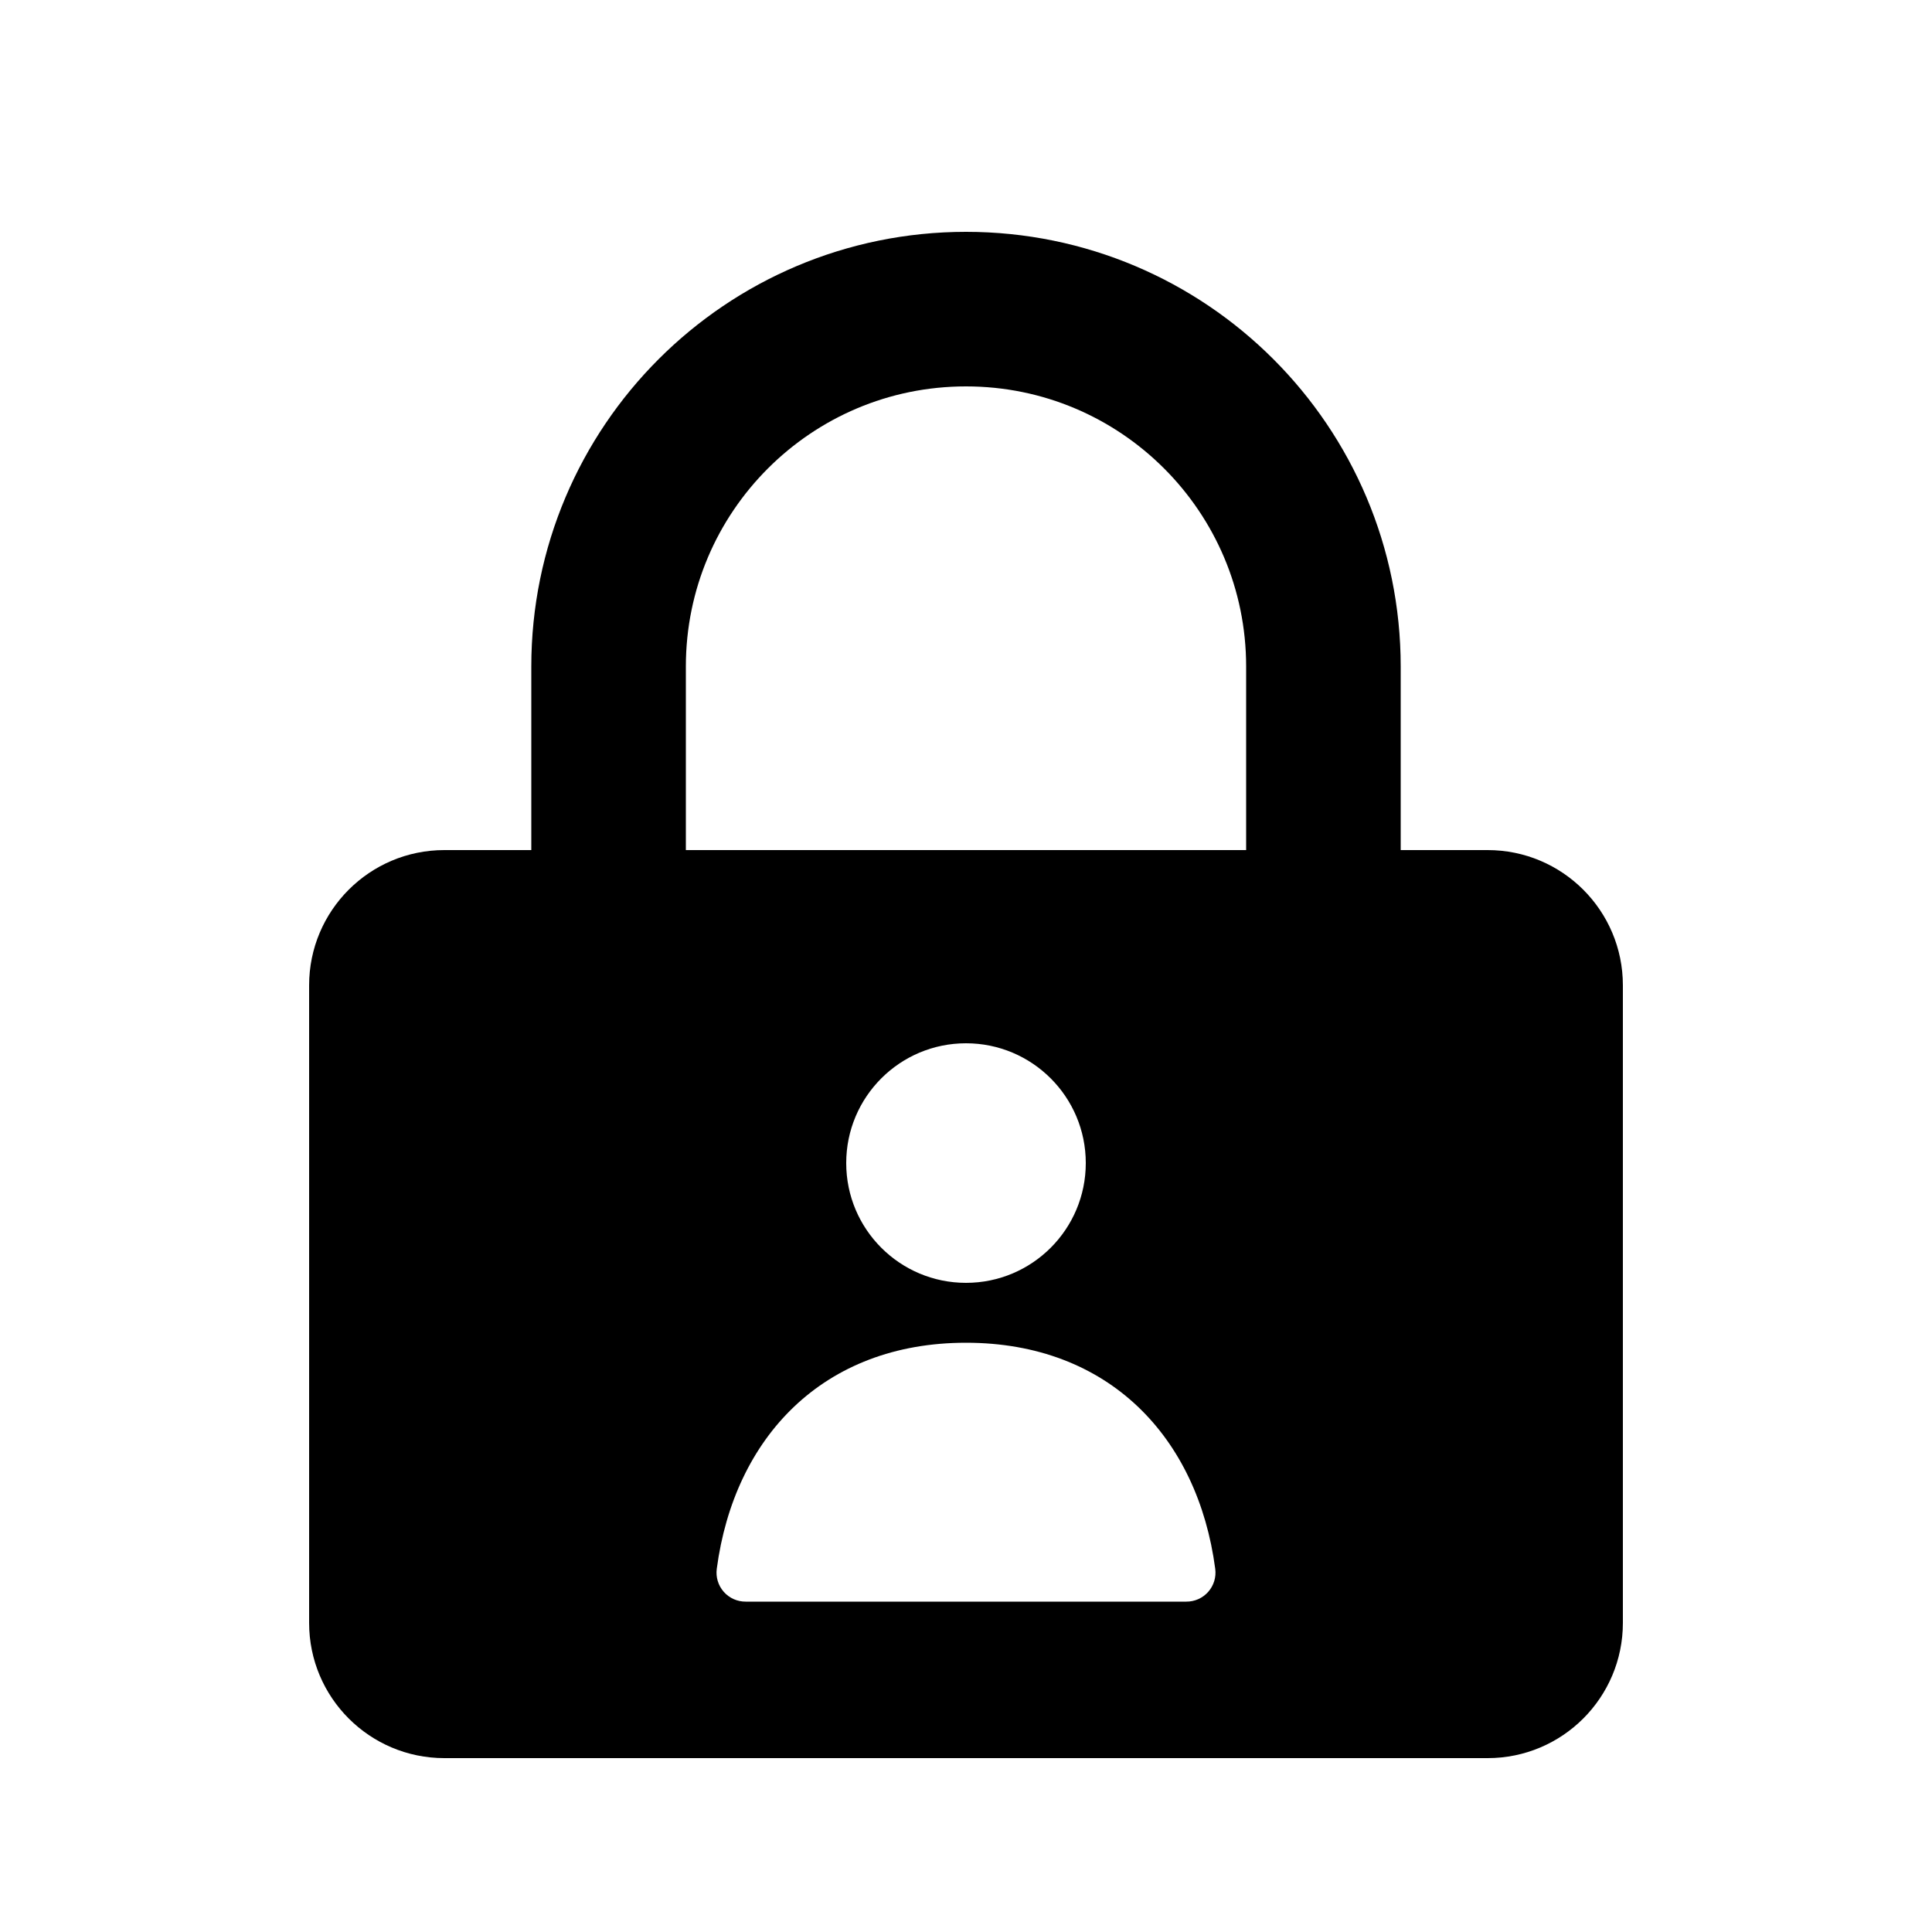
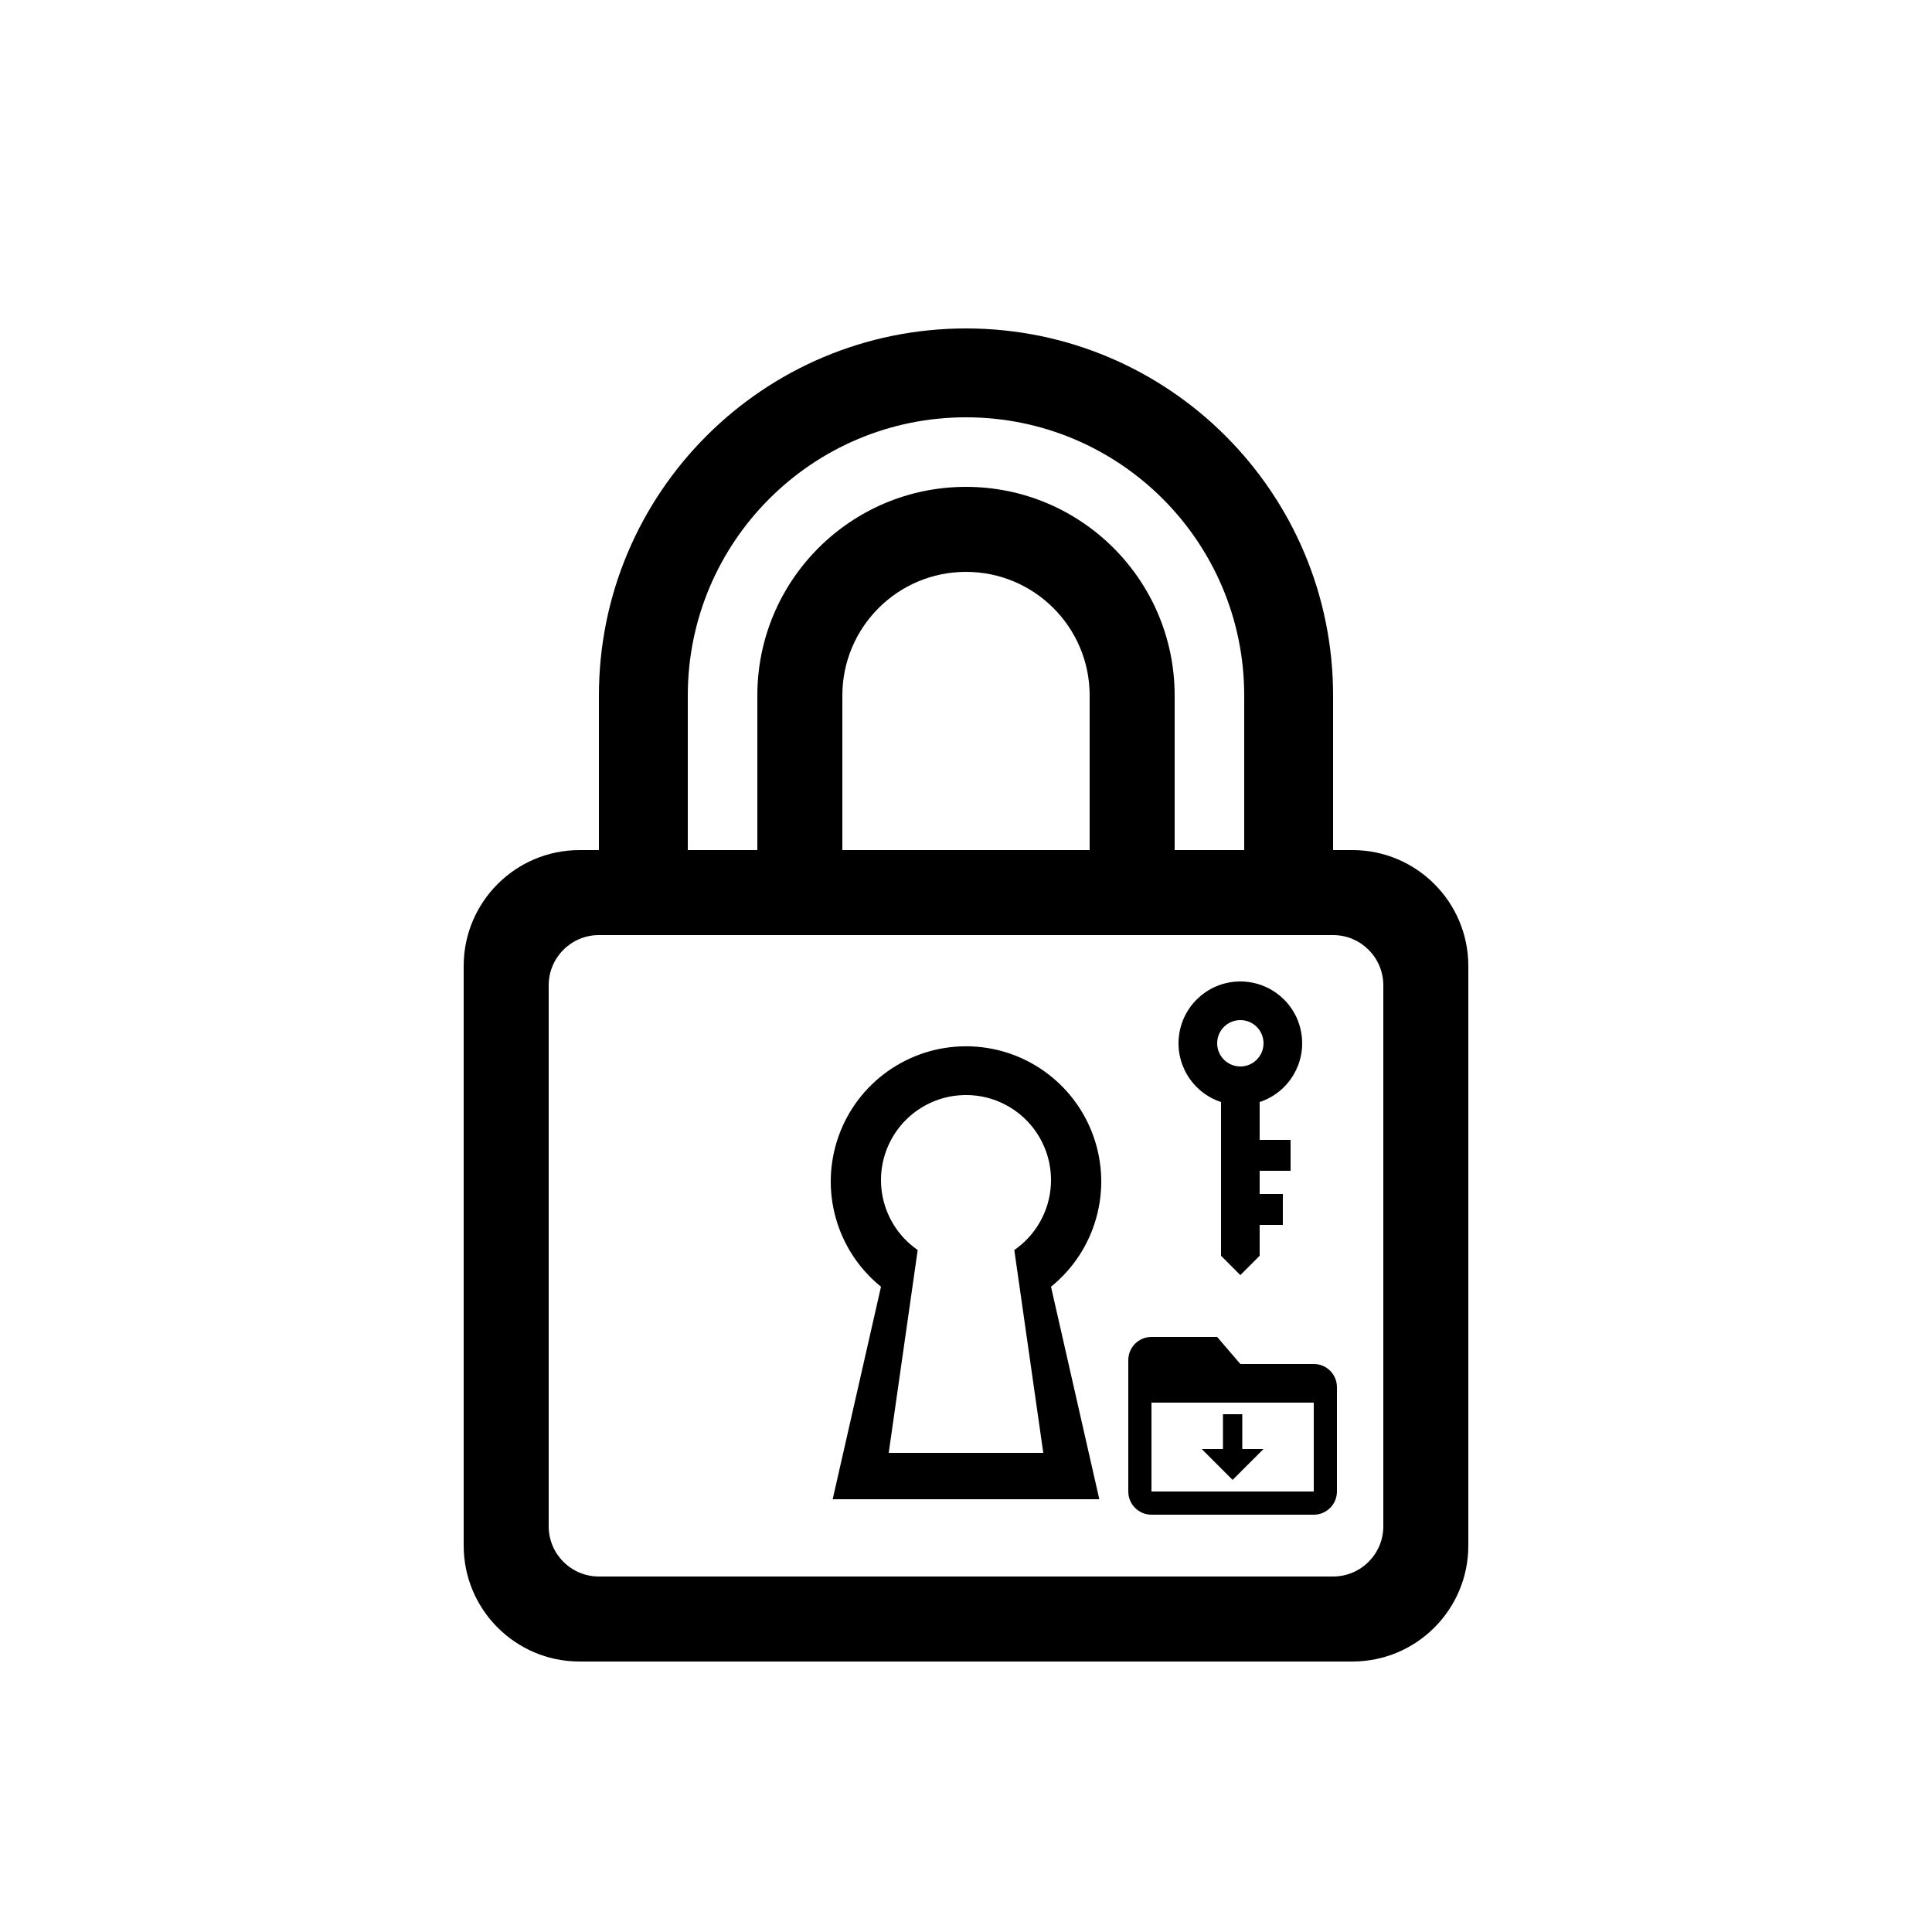
- <svg xmlns="http://www.w3.org/2000/svg" viewBox="0 0 100 100" width="100" height="100" role="img" aria-label="Lock">
-   <path fill="none" stroke="currentColor" stroke-width="8" d="M31.5 46 V34.5 a18.5 18.5 0 0 1 37 0 V46" />
-   <path fill="currentColor" fill-rule="evenodd" d="         M23 44 h54 a7 7 0 0 1 7 7 v33 a7 7 0 0 1 -7 7 h-54 a7 7 0 0 1 -7 -7 v-33 a7 7 0 0 1 7 -7 Z         M50 54 a6.2 6.2 0 1 0 0 12.4 a6.2 6.2 0 0 0 0 -12.4 Z         M50 69.5 c-7.4 0-12 4.9-12.9 11.7 a1.5 1.5 0 0 0 1.5 1.7 h22.8 a1.5 1.5 0 0 0 1.5 -1.7 C62 74.4 57.4 69.5 50 69.5 Z     " />
+ <svg xmlns="http://www.w3.org/2000/svg" viewBox="0 0 100 100">
+   <g fill-rule="evenodd">
+     <path d="M31 46V36a19 19 0 0 1 38 0v10h-4.6V36a14.4 14.4 0 0 0-28.8 0v10z" />
+     <path d="M39.2 46V36a10.8 10.8 0 0 1 21.6 0v10h-4.4V36a6.4 6.4 0 0 0-12.8 0v10z" />
+     <path d="M30 44h40a6 6 0 0 1 6 6v30a6 6 0 0 1-6 6H30a6 6 0 0 1-6-6V50a6 6 0 0 1 6-6zM31 48.4a2.6 2.6 0 0 0-2.6 2.6v28a2.6 2.6 0 0 0 2.6 2.6h38a2.6 2.6 0 0 0 2.6-2.6V51a2.6 2.6 0 0 0-2.6-2.6z" />
+     <path d="M45.6 66.6a7 7 0 1 1 8.8 0L56.9 77.6H43.1zM47.5 64.7a4.4 4.4 0 1 1 5 0L54 75.2H46z" />
+     <path d="M63.2 57.04a3.2 3.2 0 1 1 2 0V59h1.6v1.6h-1.6v1.2h1.2v1.6h-1.2V65l-1 1-1-1zM64.2 52.8a1.2 1.2 0 1 0 0 2.4 1.2 1.2 0 0 0 0-2.4z" />
+     <path d="M59.6 69.2H63l1.2 1.4H68a1.2 1.2 0 0 1 1.2 1.2v5.4a1.2 1.2 0 0 1-1.2 1.2h-8.4a1.2 1.2 0 0 1-1.2-1.2v-6.8a1.2 1.2 0 0 1 1.2-1.2zM59.6 72.6v4.6H68v-4.6zM63.3 73.2V75h-1.1l1.6 1.6 1.6-1.6h-1.1v-1.8z" />
+   </g>
</svg>
